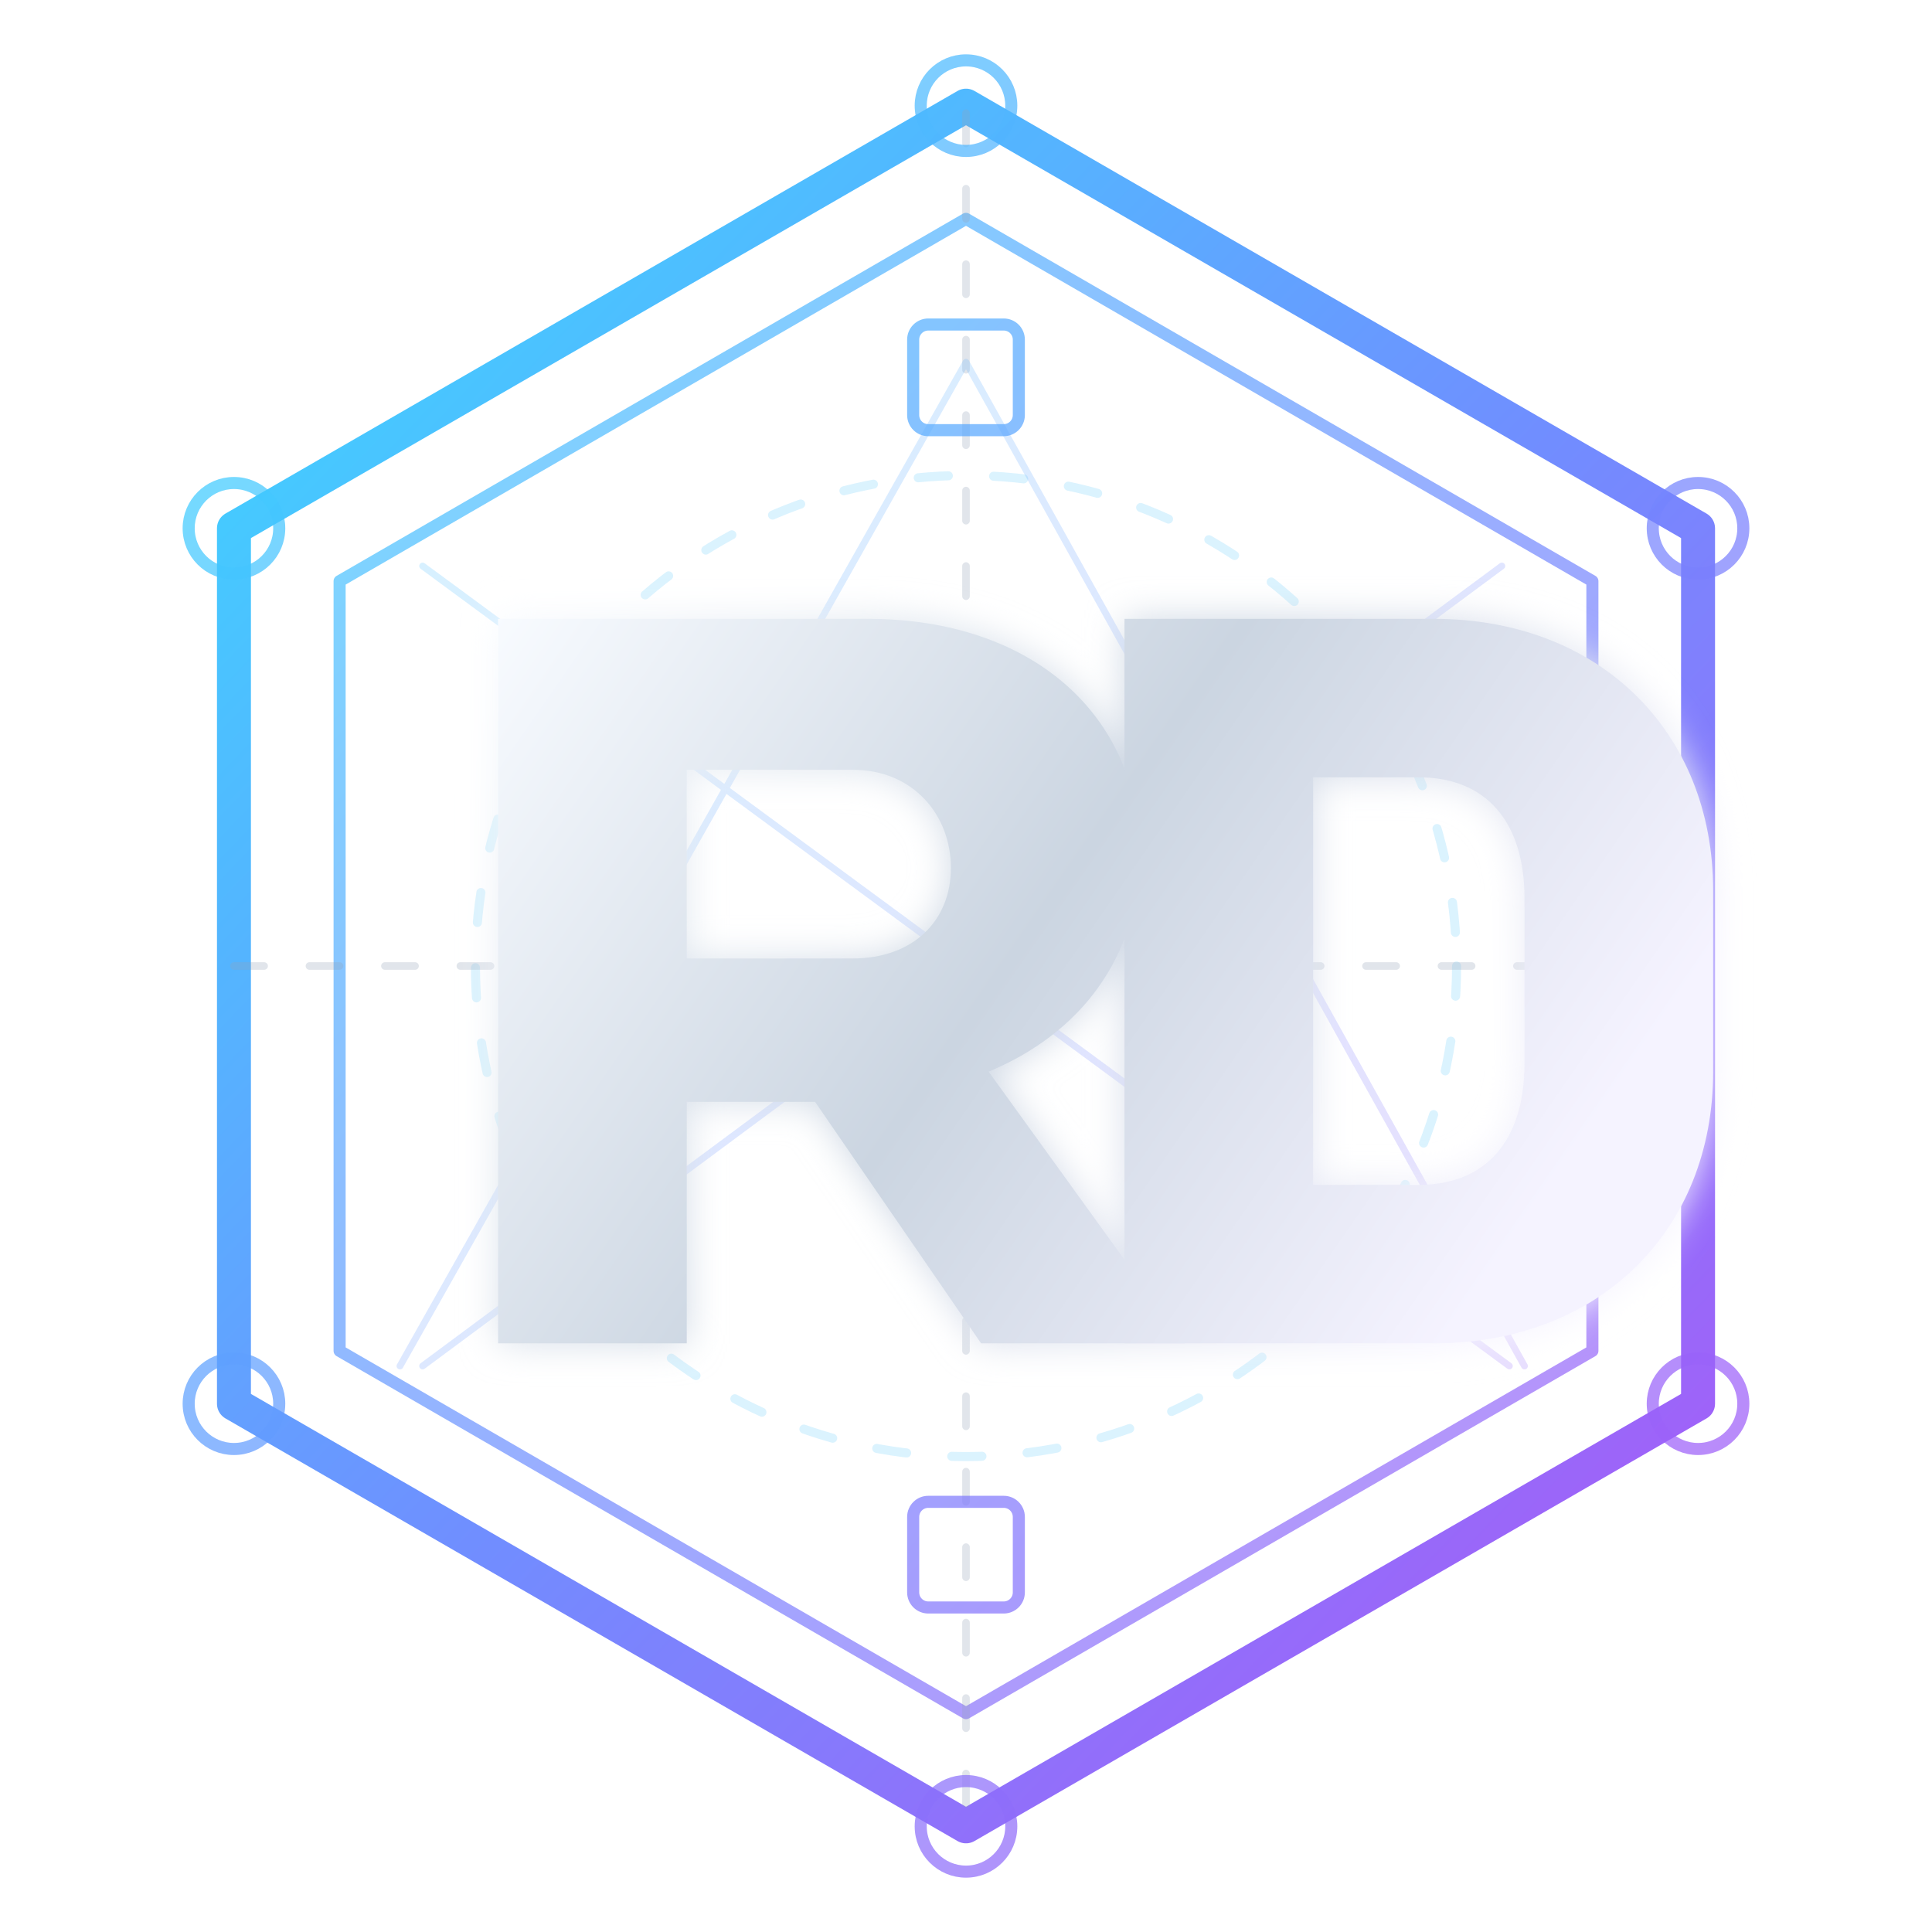
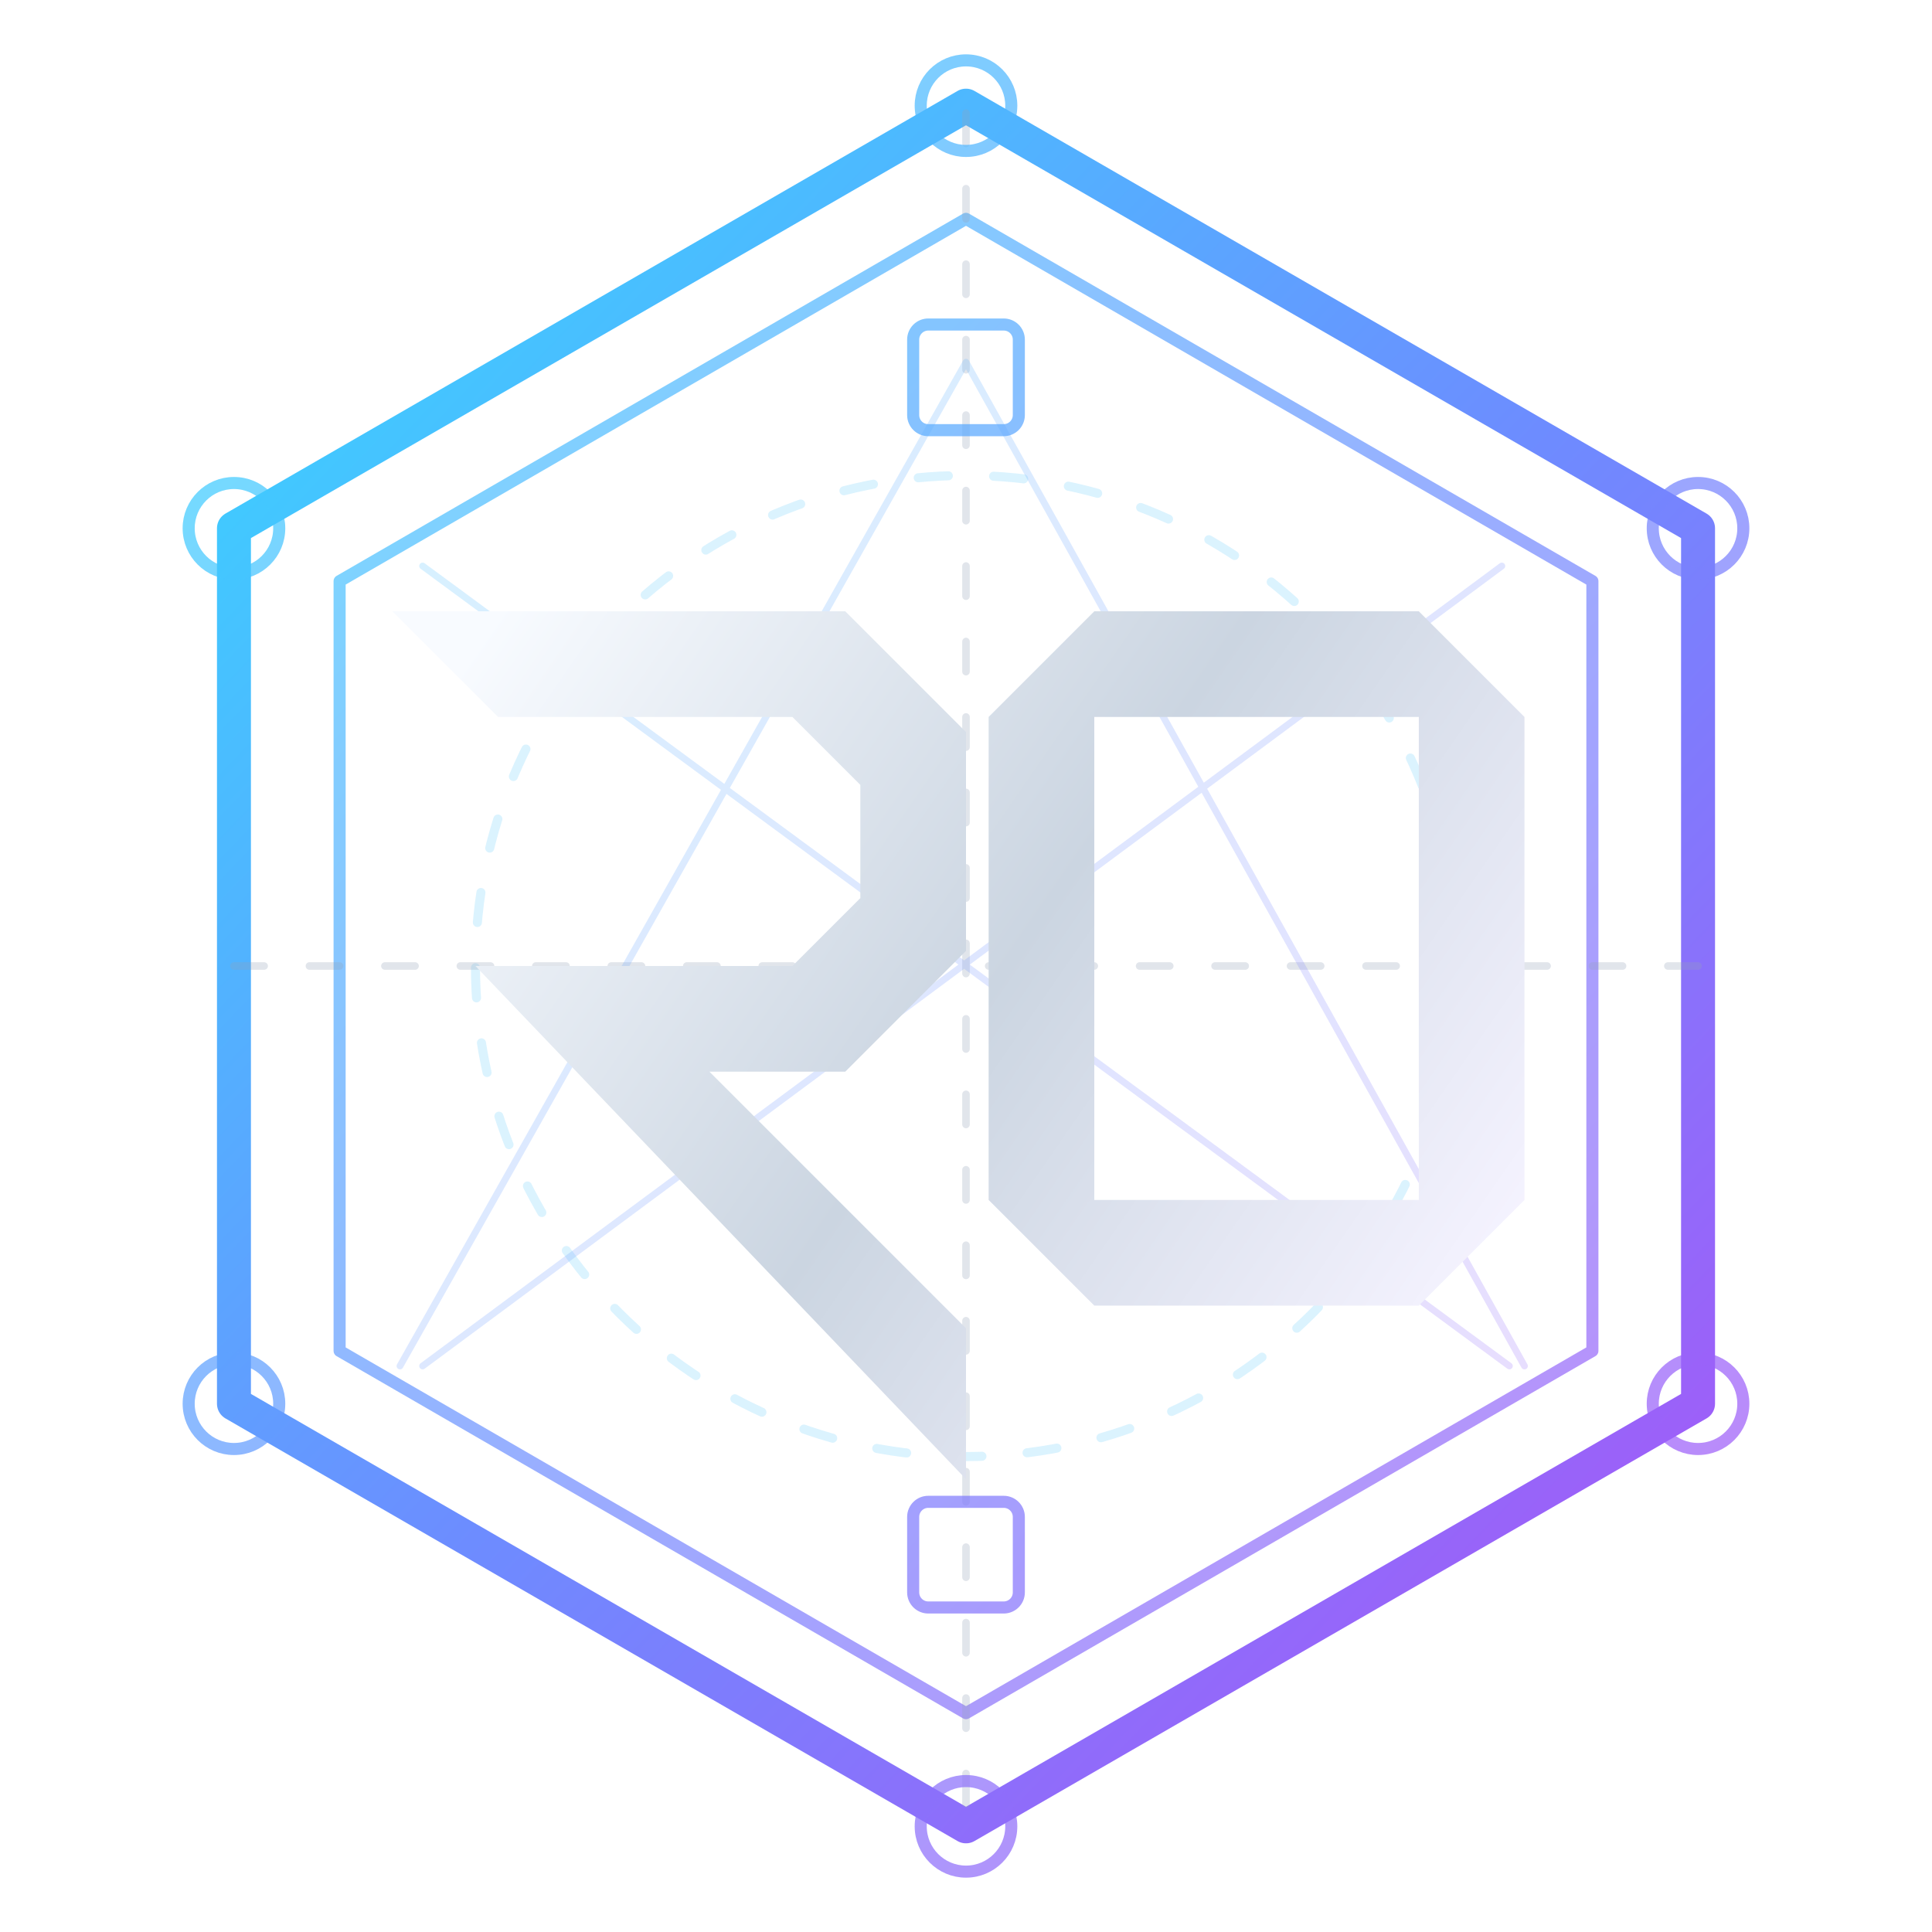
<svg xmlns="http://www.w3.org/2000/svg" viewBox="0 0 256 256" role="img" aria-labelledby="title desc">
  <defs>
    <linearGradient id="brandGradient" x1="28" y1="32" x2="228" y2="224" gradientUnits="userSpaceOnUse">
      <stop offset="0" stop-color="#38d6ff" />
      <stop offset=".52" stop-color="#6d8cff" />
      <stop offset="1" stop-color="#a855f7" />
    </linearGradient>
    <linearGradient id="metal" x1="64" y1="84" x2="194" y2="174" gradientUnits="userSpaceOnUse">
      <stop offset="0" stop-color="#f8fbff" />
      <stop offset=".52" stop-color="#cbd5e1" />
      <stop offset="1" stop-color="#f5f3ff" />
    </linearGradient>
-     <filter id="softGlow" x="-35%" y="-35%" width="170%" height="170%">
-       <feGaussianBlur stdDeviation="2.4" result="blur" />
-       <feMerge>
-         <feMergeNode in="blur" />
-         <feMergeNode in="SourceGraphic" />
-       </feMerge>
-     </filter>
  </defs>
  <g fill="none" stroke-linecap="round" stroke-linejoin="round">
-     <path d="M128 14 225 70v116l-97 56-97-56V70l97-56Z" stroke="url(#brandGradient)" stroke-width="4.5" opacity=".98" />
-     <path d="M128 29 211 77v102l-83 48-83-48V77l83-48Z" stroke="url(#brandGradient)" stroke-width="1.6" opacity=".7" />
+     <polygon points="128 14 225 70 225 186 128 242 31 186 31 70" stroke="url(#brandGradient)" stroke-width="4.5" />
+     <polygon points="128 29 211 77 211 179 128 227 45 179 45 77" stroke="url(#brandGradient)" stroke-width="1.6" opacity=".7" />
    <circle cx="128" cy="128" r="65" stroke="#7dd3fc" stroke-width="1.2" stroke-dasharray="4 6" opacity=".28" />
    <path d="M128 15v226M31 128h194" stroke="#94a3b8" stroke-width="1" stroke-dasharray="4 6" opacity=".28" />
    <path d="M53 181 128 48l74 133M56 75l144 106M199 75 56 181" stroke="url(#brandGradient)" stroke-width=".9" opacity=".22" />
    <g stroke="url(#brandGradient)" stroke-width="1.6" opacity=".72">
      <circle cx="128" cy="14" r="6" />
      <circle cx="225" cy="70" r="6" />
      <circle cx="225" cy="186" r="6" />
      <circle cx="128" cy="242" r="6" />
      <circle cx="31" cy="186" r="6" />
      <circle cx="31" cy="70" r="6" />
      <rect x="121" y="43" width="14" height="14" rx="2" />
      <rect x="121" y="199" width="14" height="14" rx="2" />
    </g>
  </g>
-   <g filter="url(#softGlow)">
-     <path d="M66 82h49c22 0 36 13 36 31 0 14-8 24-20 29l26 36h-27l-22-32H91v32H66V82Zm25 20v25h22c8 0 13-5 13-12s-5-13-13-13H91Z" fill="url(#metal)" />
-     <path d="M149 82h41c22 0 37 15 37 36v24c0 21-15 36-37 36h-41V82Zm25 21v54h14c9 0 14-6 14-16v-22c0-10-5-16-14-16h-14Z" fill="url(#metal)" />
+   <g fill="url(#metal)">
+     <path d="M52 81L112 81L128 97L128 126L112 142L94 142L128 176L128 196L63 128L105 128L114 119L114 104L105 95L66 95Z" />
+     <path fill-rule="evenodd" d="M145 81L188 81L202 95L202 159L188 173L145 173L131 159L131 95Z M145 95L188 95L188 159L145 159Z" />
  </g>
</svg>
